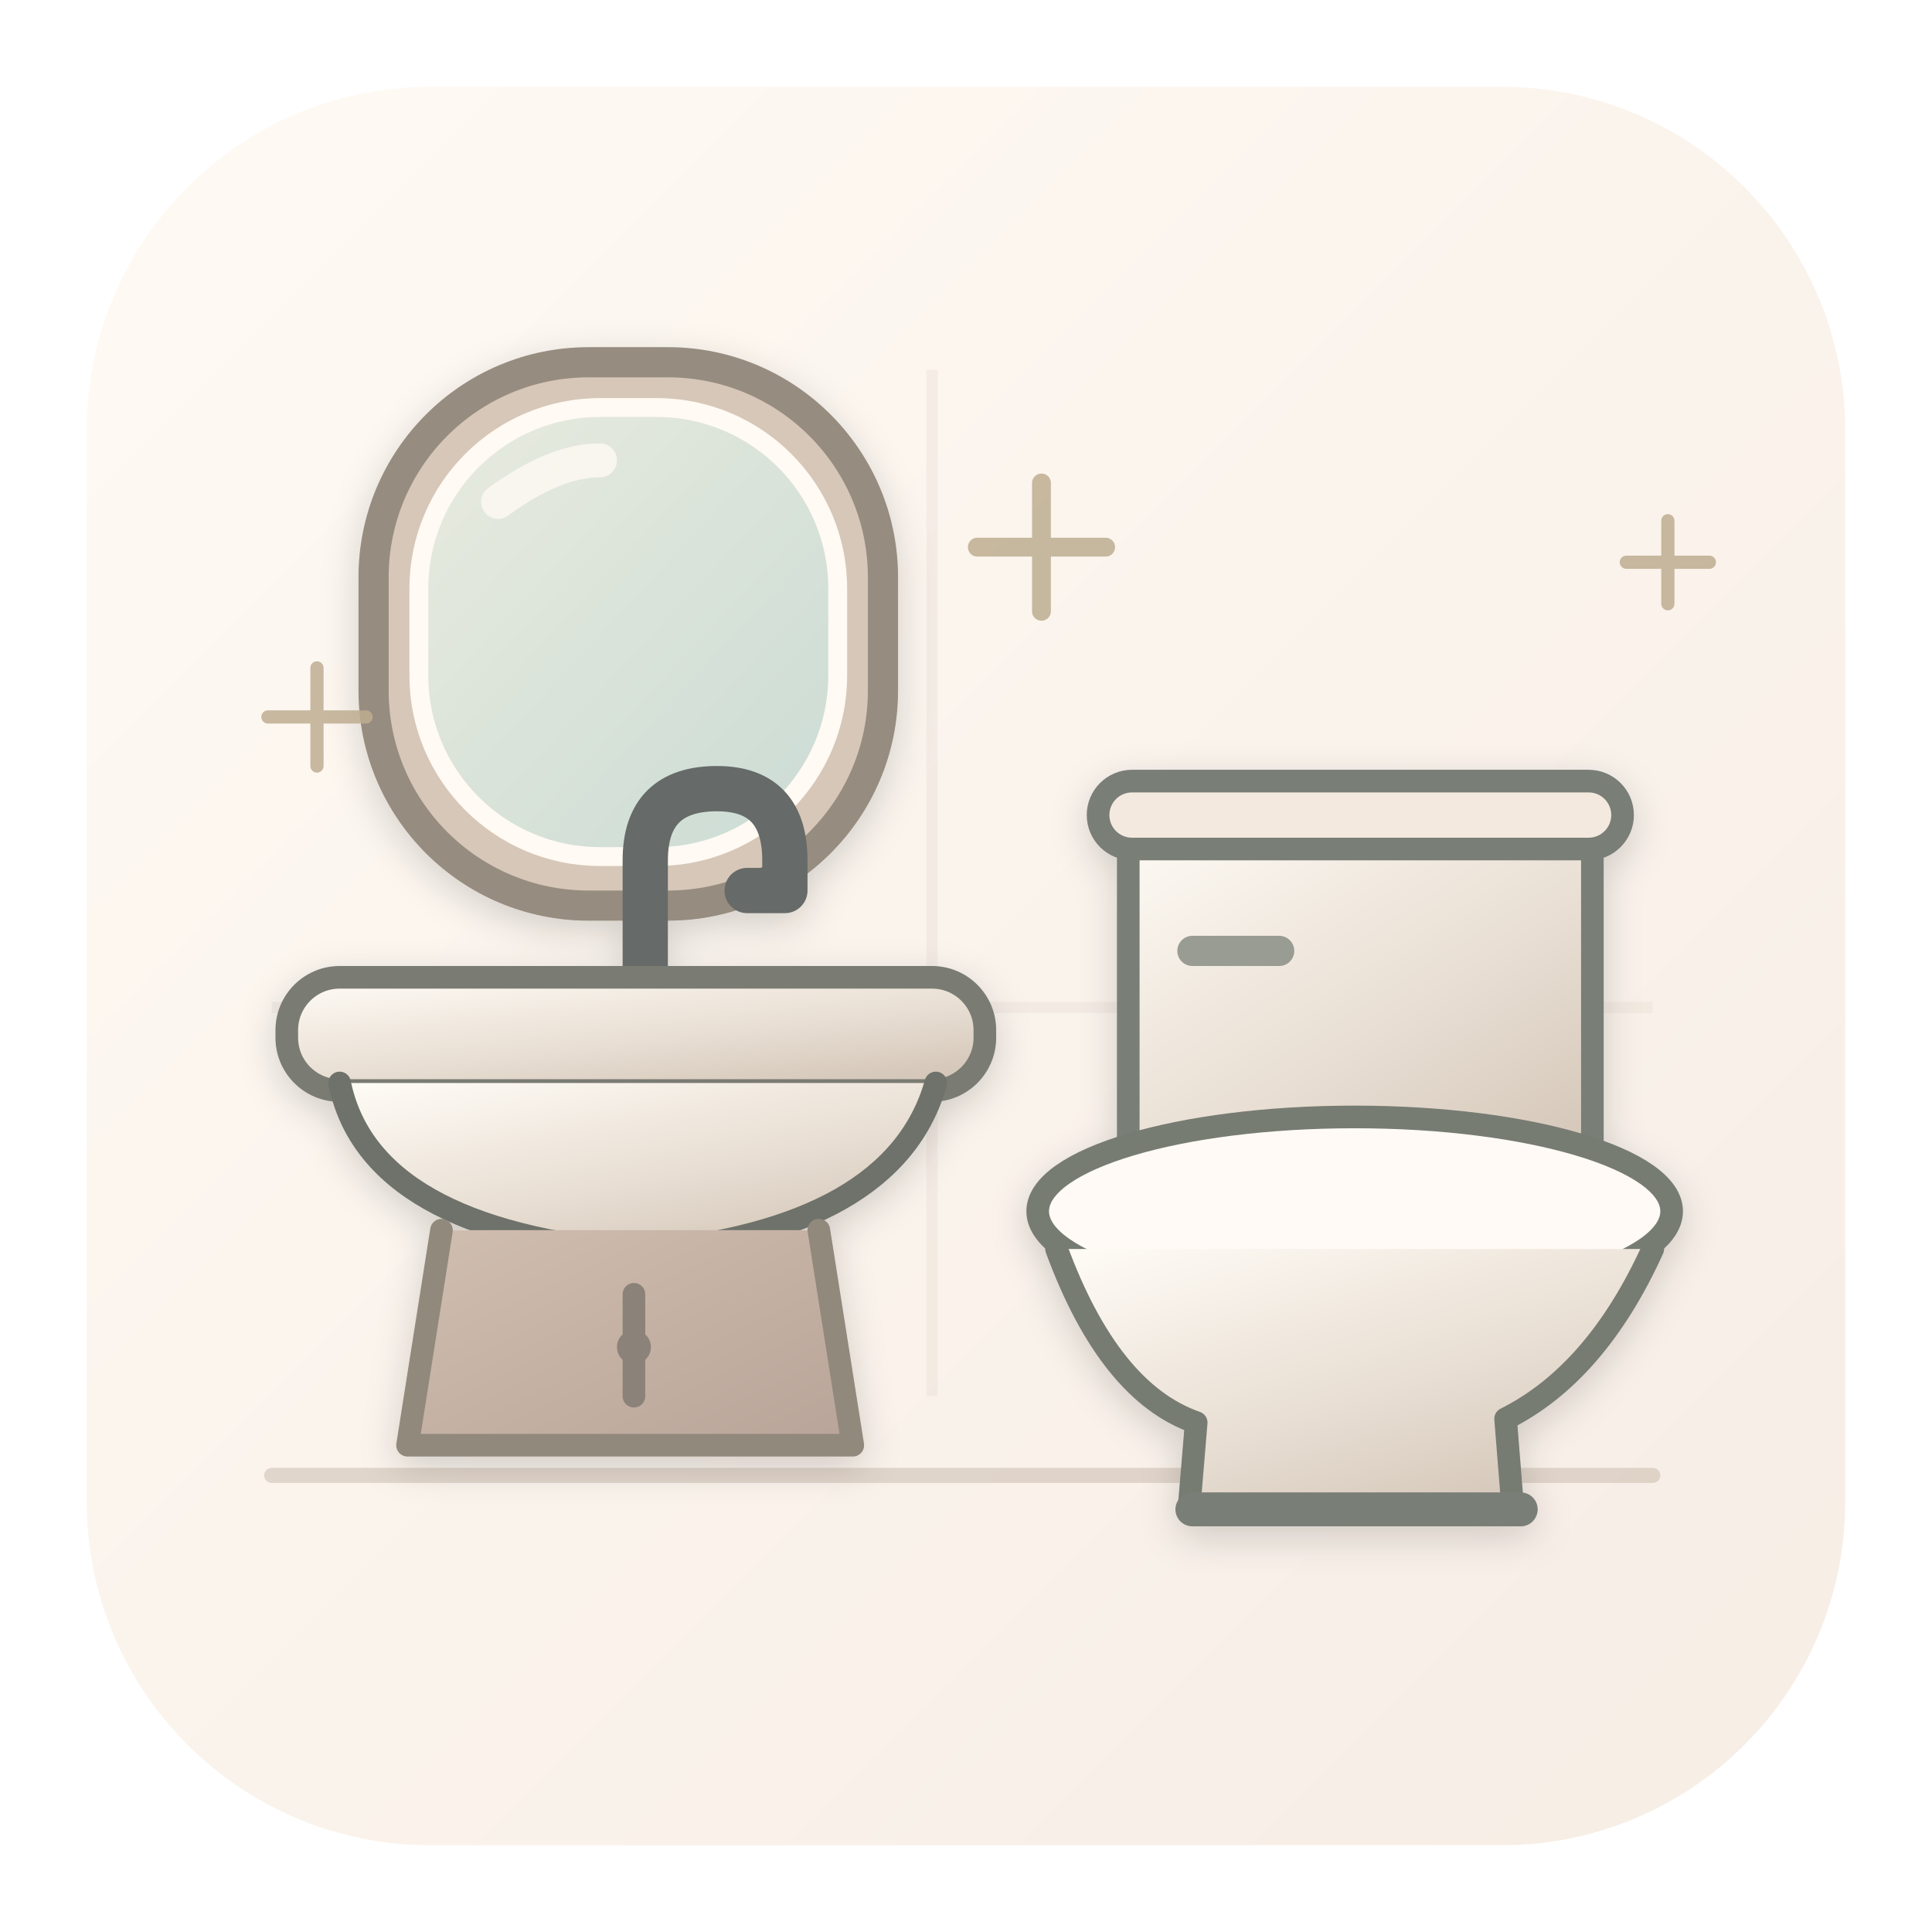
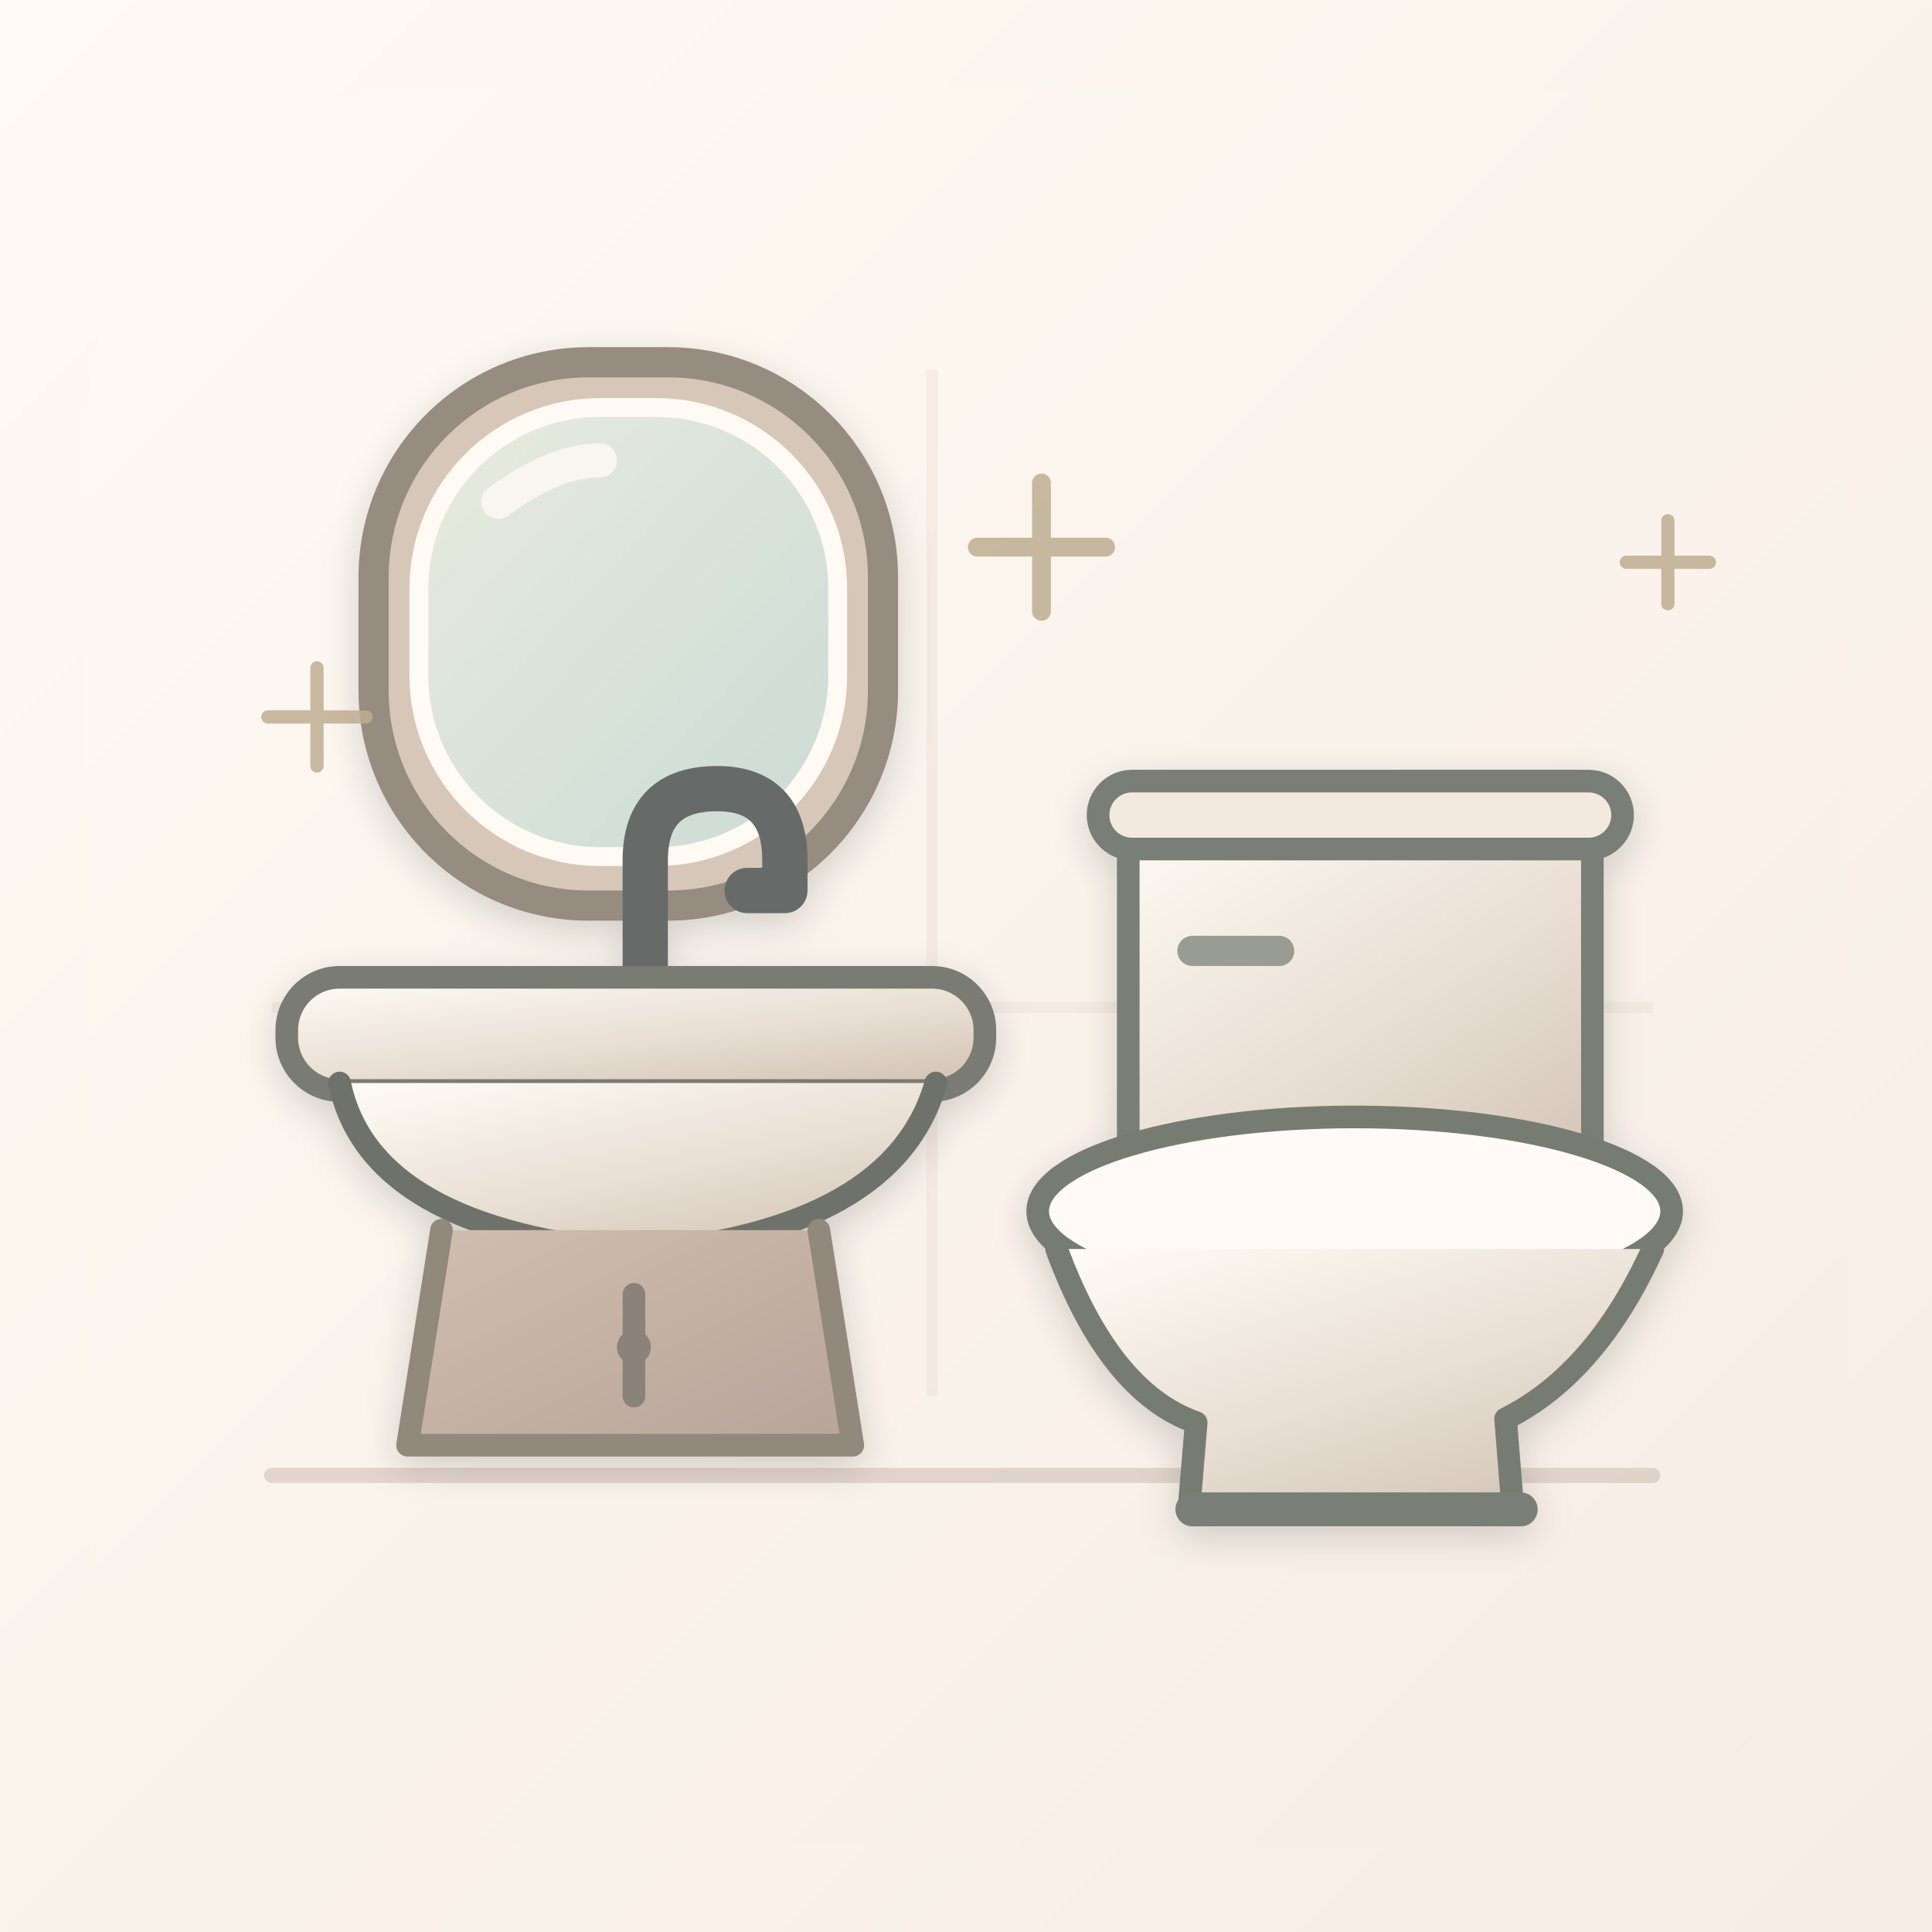
<svg xmlns="http://www.w3.org/2000/svg" viewBox="0 0 512 512" role="img" aria-label="Bagno con lavandino, specchio e WC">
  <defs>
    <linearGradient id="paper" x1="0" y1="0" x2="1" y2="1">
      <stop stop-color="#fffaf4" />
      <stop offset="1" stop-color="#f6ede5" />
    </linearGradient>
    <linearGradient id="ceramic" x1="0" y1="0" x2="0.7" y2="1">
      <stop stop-color="#fffcf6" />
      <stop offset="0.6" stop-color="#e9dfd4" />
      <stop offset="1" stop-color="#d5c8ba" />
    </linearGradient>
    <linearGradient id="mirror" x1="0" y1="0" x2="1" y2="1">
      <stop stop-color="#e9ebdf" />
      <stop offset="1" stop-color="#cadbd4" />
    </linearGradient>
    <linearGradient id="wood" x1="0" y1="0" x2="1" y2="1">
      <stop stop-color="#d0beb0" />
      <stop offset="1" stop-color="#b8a498" />
    </linearGradient>
    <filter id="lift" x="-20%" y="-20%" width="140%" height="150%">
      <feGaussianBlur in="SourceAlpha" stdDeviation="5" />
      <feOffset dy="3" />
      <feComponentTransfer>
        <feFuncA type="linear" slope="0.16" />
      </feComponentTransfer>
      <feMerge>
        <feMergeNode />
        <feMergeNode in="SourceGraphic" />
      </feMerge>
    </filter>
  </defs>
+   <rect width="512" height="512" fill="url(#paper)" />
  <rect x="23" y="23" width="466" height="466" rx="91" fill="url(#paper)" />
  <path d="M72 391 H438" stroke="#c8b7aa" stroke-width="4" opacity=".5" stroke-linecap="round" />
  <path d="M247 98 V370 M72 267 H438" stroke="#e6dcd2" stroke-width="3" opacity=".36" />
  <g stroke="#6e726a" stroke-width="6" stroke-linecap="round" stroke-linejoin="round" filter="url(#lift)">
    <rect x="99" y="96" width="135" height="144" rx="57" fill="#d7c7b8" stroke="#978c80" stroke-width="8" />
    <rect x="111" y="108" width="111" height="119" rx="48" fill="url(#mirror)" stroke="#fffaf3" stroke-width="5" />
    <path d="M132 133 Q147 122 159 122" stroke="#fffaf3" stroke-width="9" opacity=".78" />
    <path d="M171 257 V228 Q171 209 190 209 Q208 209 208 228 V236 H198" fill="none" stroke="#666b67" stroke-width="12" />
    <path d="M164 261 H179" stroke="#6e726a" stroke-width="6" />
    <rect x="76" y="259" width="185" height="30" rx="14" fill="url(#ceramic)" stroke="#7a7b73" stroke-width="6" />
    <path d="M90 287 Q98 326 169 332 Q237 326 248 287" fill="url(#ceramic)" />
    <path d="M117 326 L108 383 H226 L217 326" fill="url(#wood)" stroke="#91897c" />
    <path d="M168 343 V370" stroke="#8b8279" stroke-width="6" />
    <circle cx="168" cy="357" r="4.5" fill="#8b8279" stroke="none" />
    <rect x="299" y="213" width="123" height="111" rx="15" fill="url(#ceramic)" stroke="#797e77" />
    <rect x="291" y="207" width="139" height="18" rx="9" fill="#f3e9df" stroke="#797e77" />
    <path d="M316 252 H339" stroke="#999c92" stroke-width="8" />
    <ellipse cx="359" cy="321" rx="84" ry="25" fill="#fffaf5" stroke="#777b73" />
    <path d="M280 331 Q294 369 317 377 L315 401 H401 L399 376 Q423 364 438 331" fill="url(#ceramic)" stroke="#777b73" />
    <path d="M316 400 H403" stroke="#797e77" stroke-width="9" />
  </g>
  <g fill="none" stroke="#bdad91" stroke-width="5" stroke-linecap="round" opacity=".85">
    <path d="M276 128 V162 M259 145 H293" />
    <path d="M84 177 V203 M71 190 H97" stroke-width="3.5" />
    <path d="M442 138 V160 M431 149 H453" stroke-width="3.5" />
  </g>
</svg>
